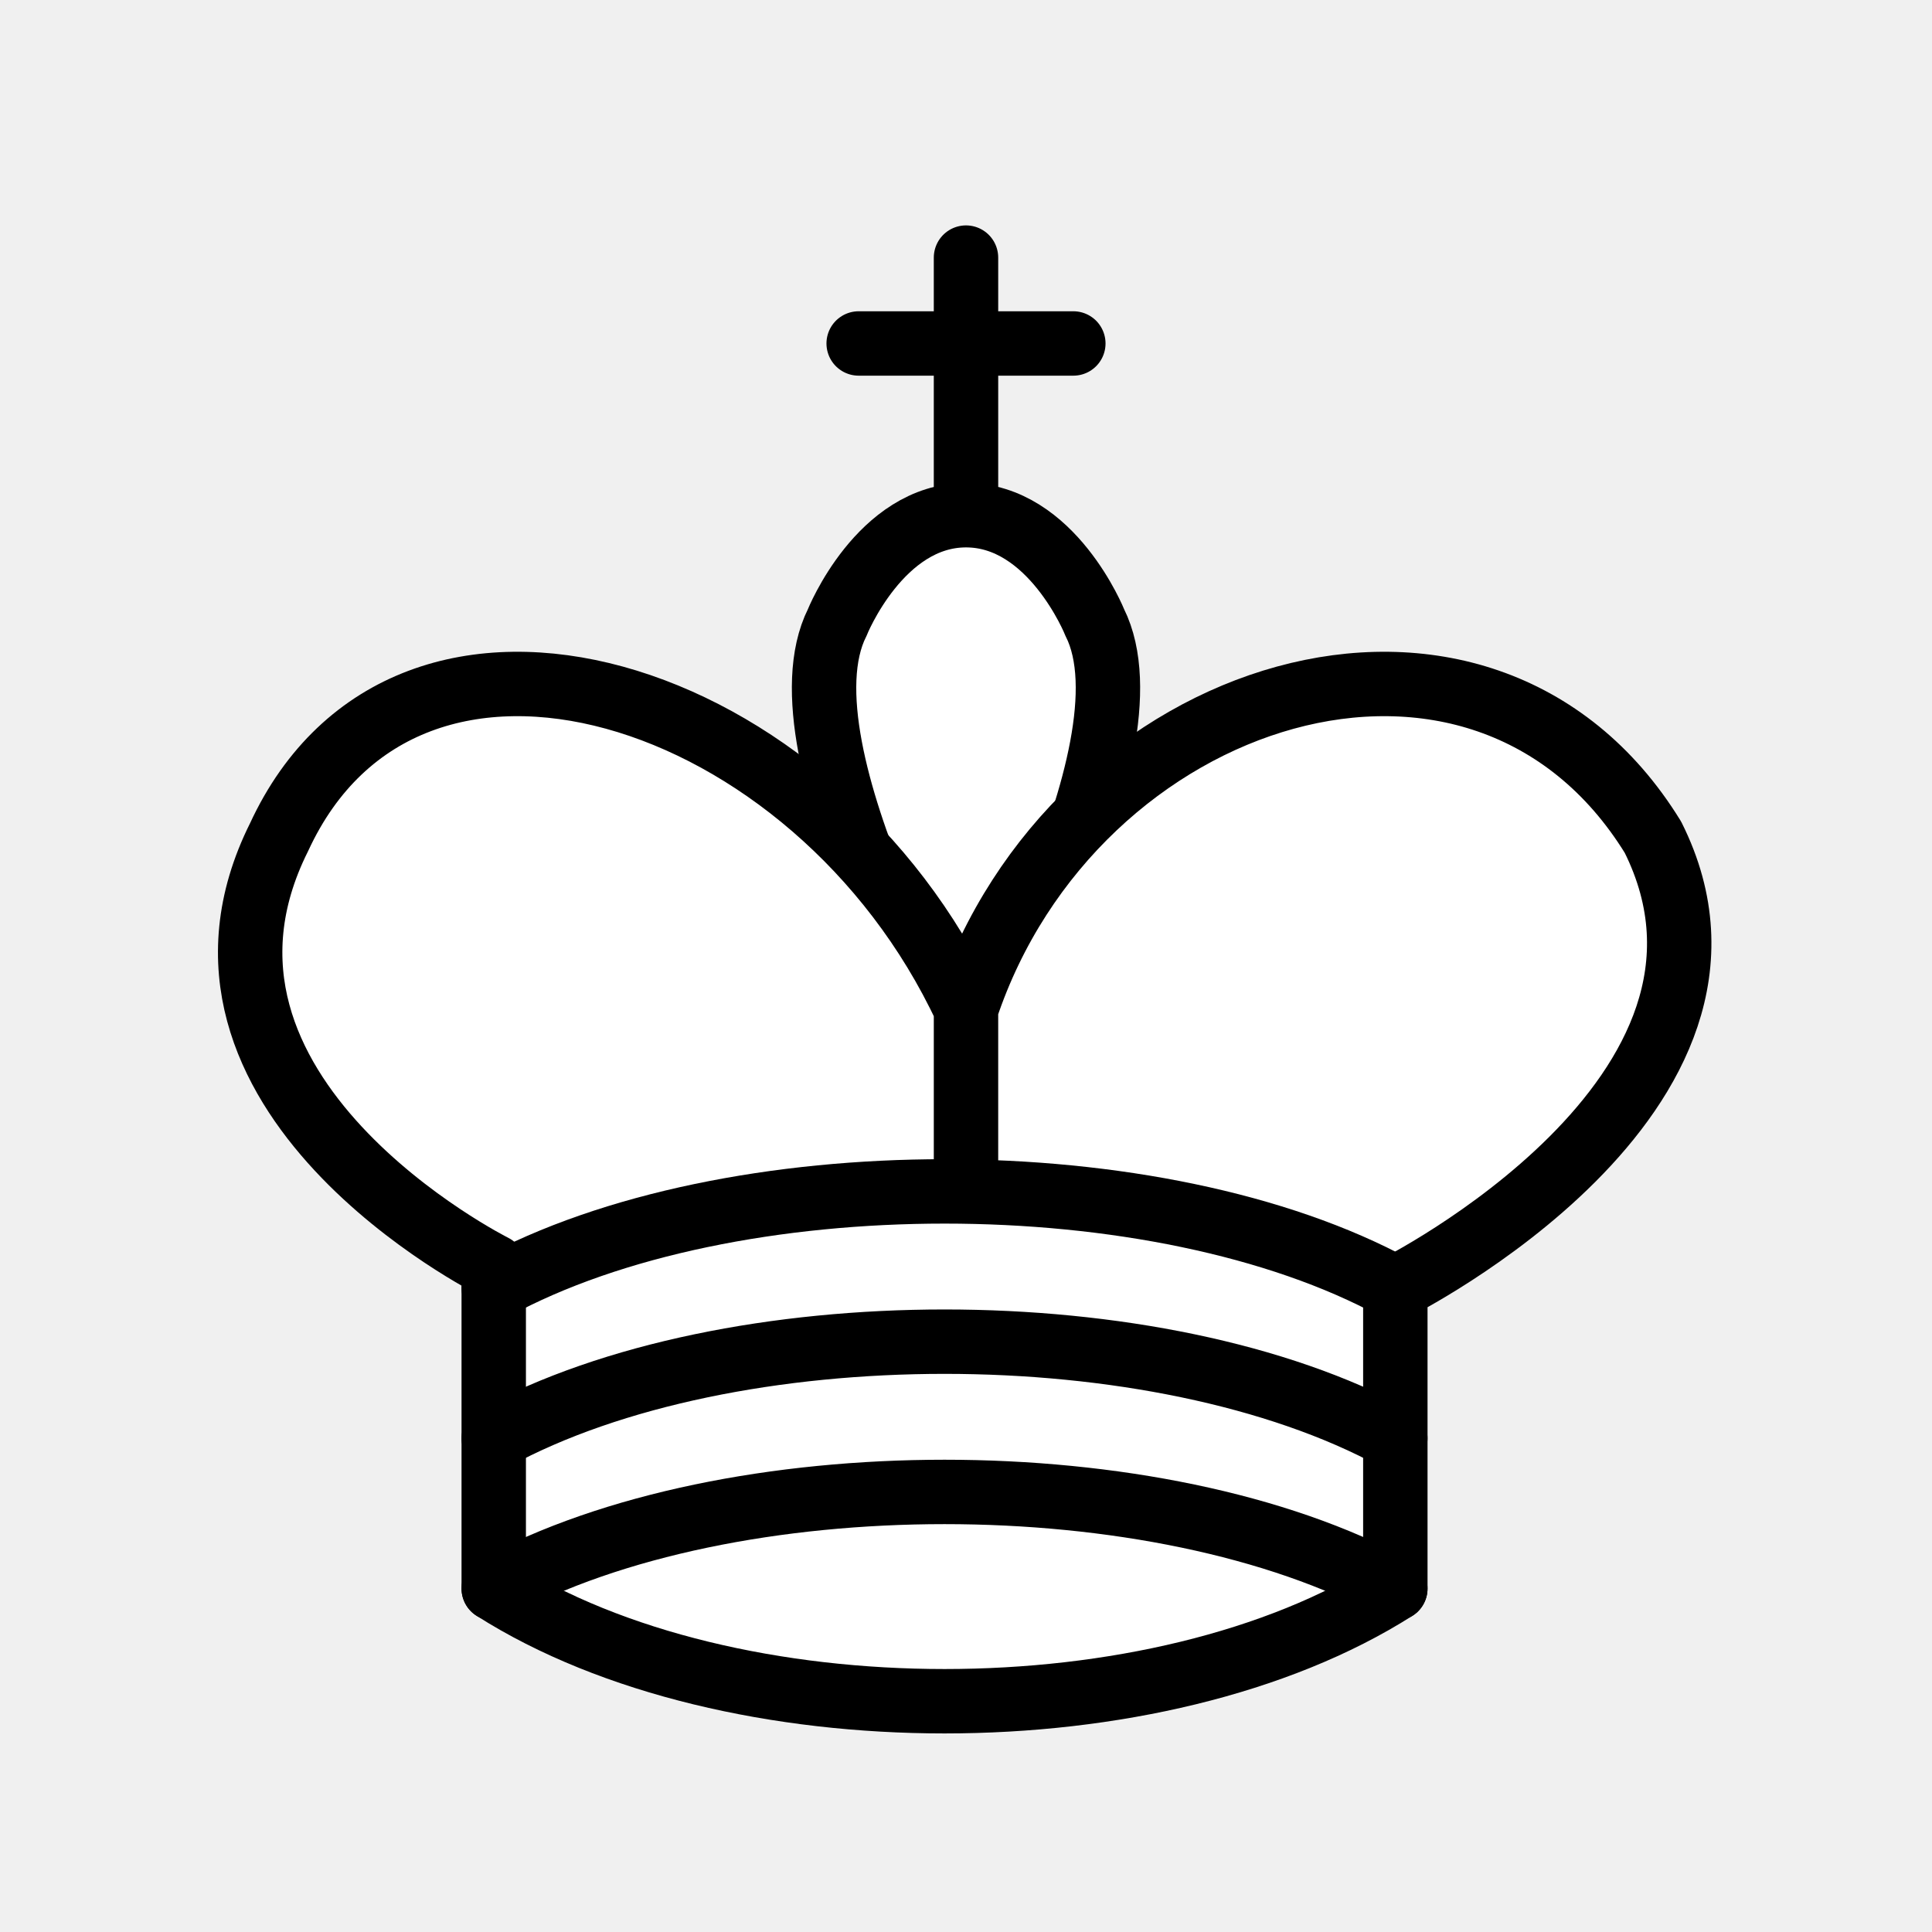
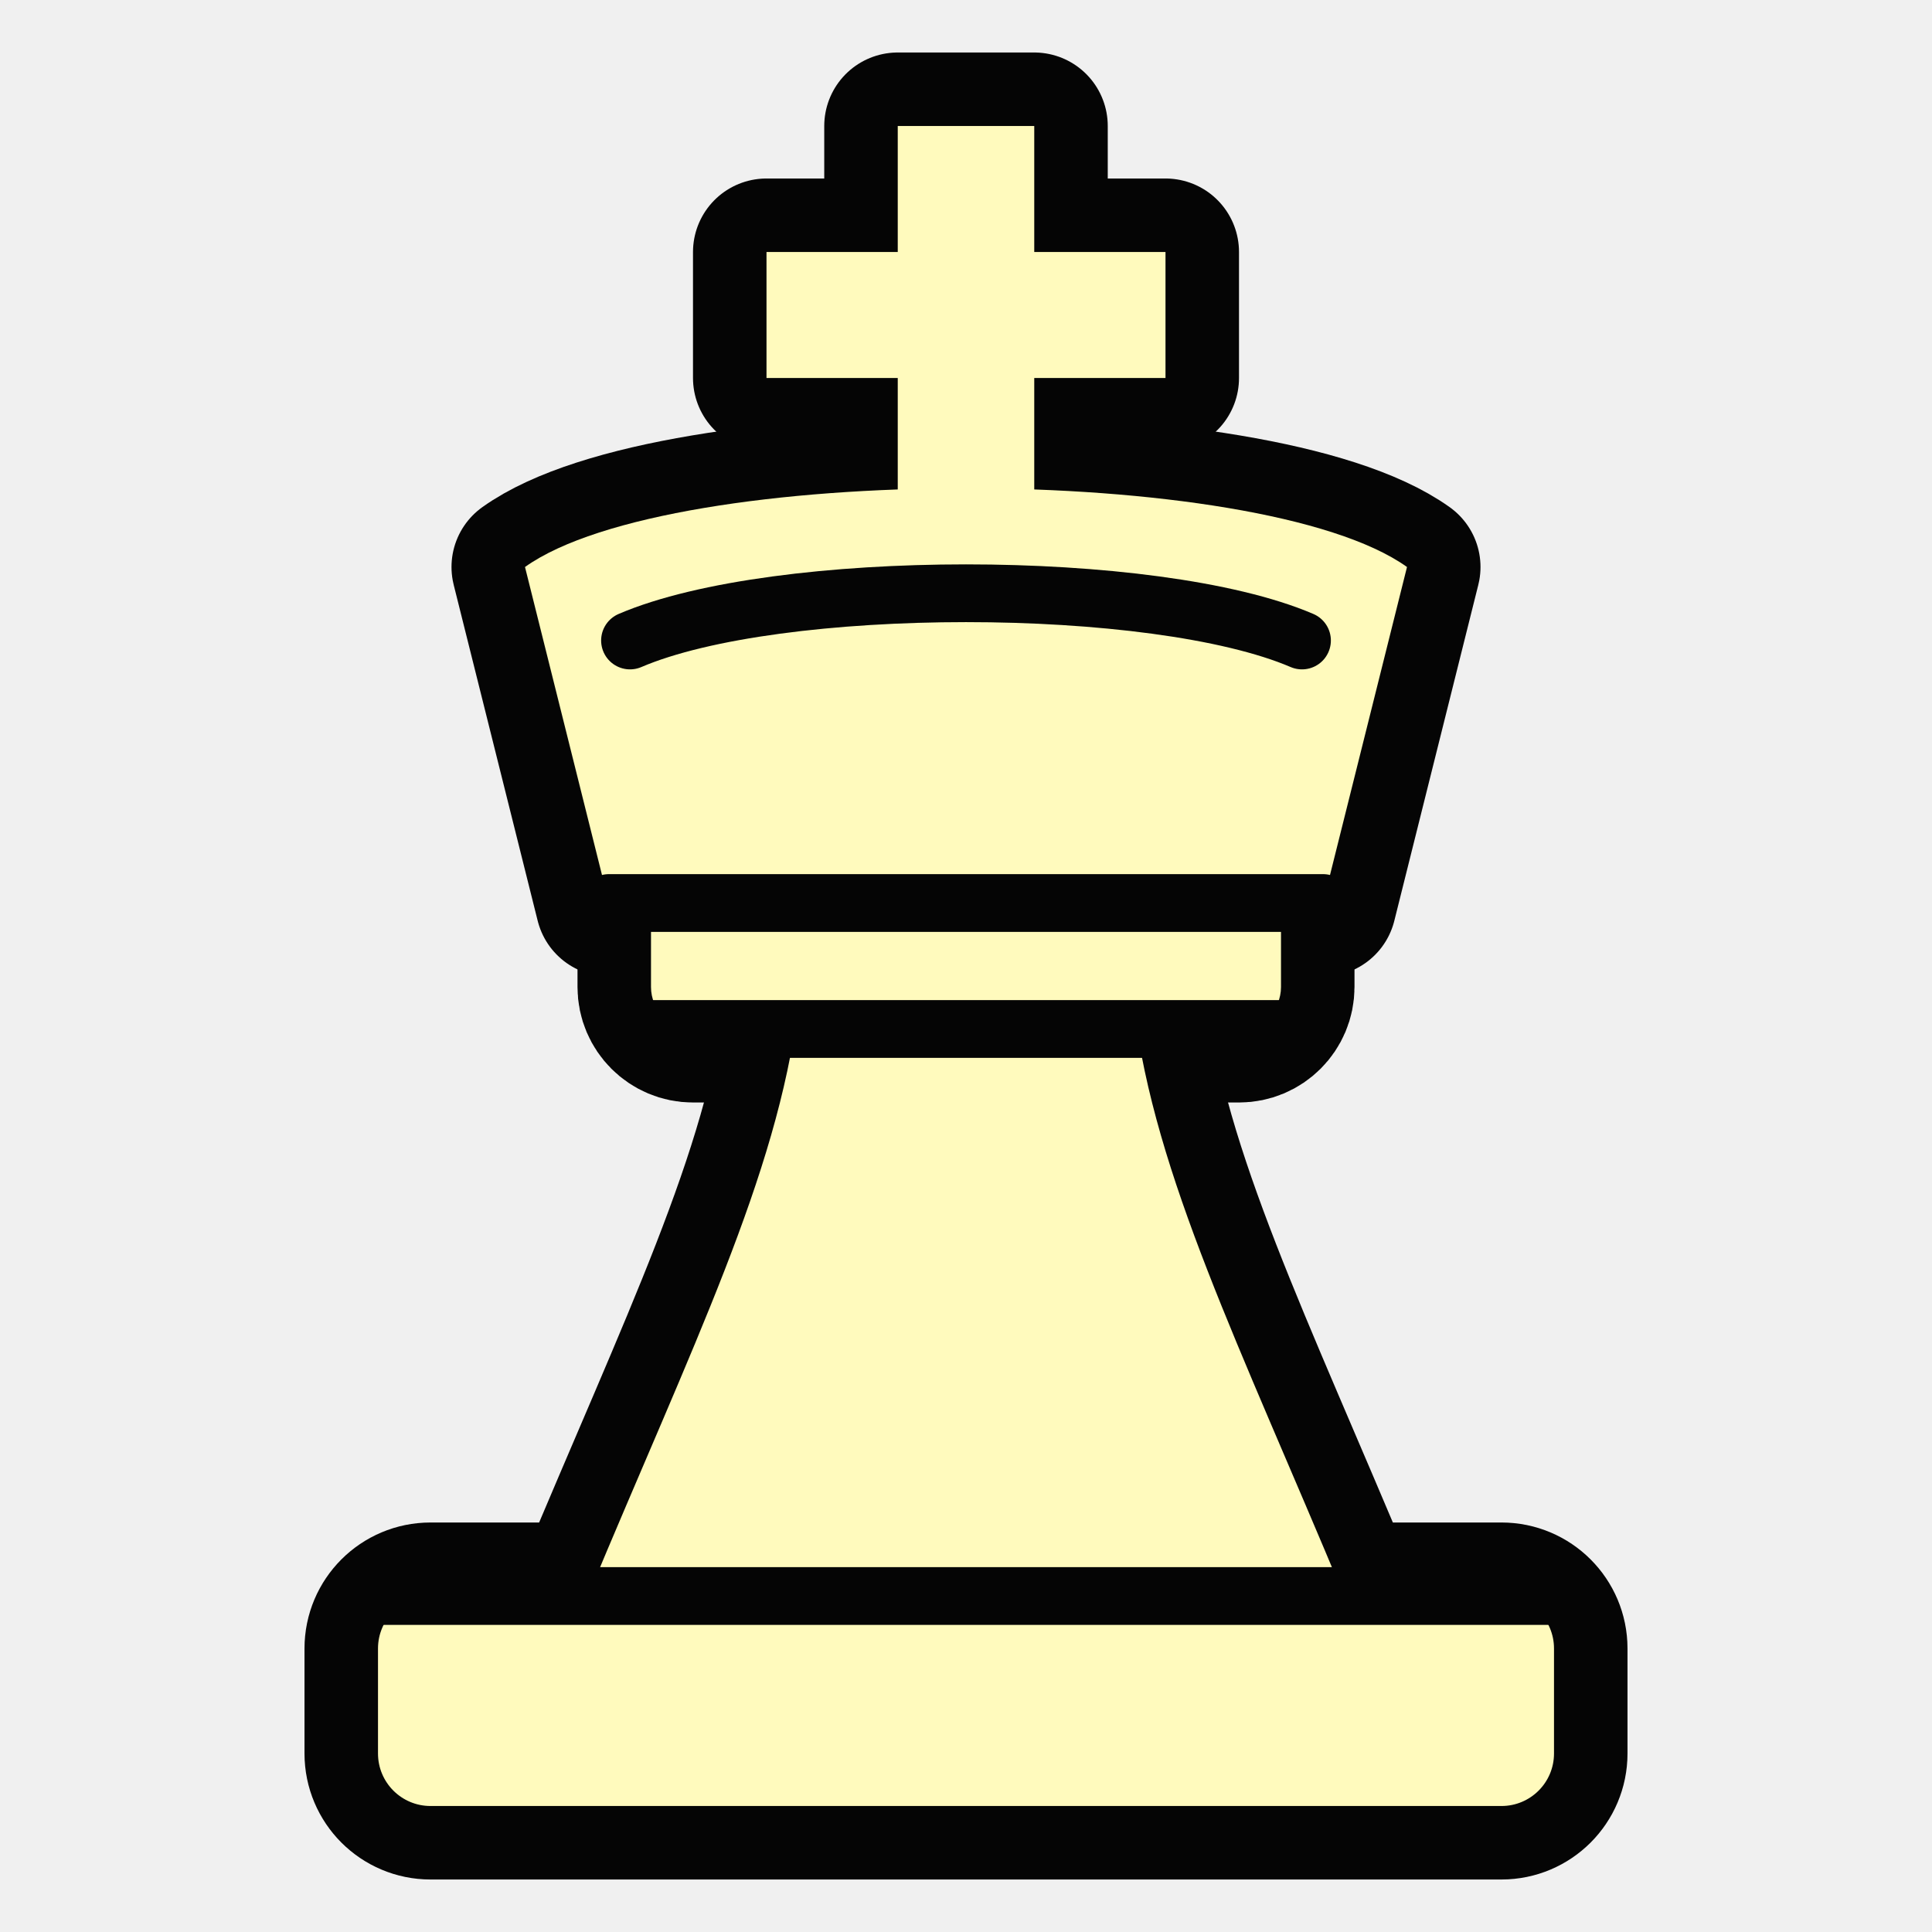
- <svg xmlns="http://www.w3.org/2000/svg" style="color-scheme:light only" viewBox="0 0 45 45">
-   <g fill="none" fill-rule="evenodd" stroke="#000" stroke-linecap="round" stroke-linejoin="round" stroke-width="1.5">
-     <path stroke-linejoin="miter" d="M22.5 11.63V6M20 8h5" />
-     <path fill="#fff" stroke-linecap="butt" stroke-linejoin="miter" d="M22.5 25s4.5-7.5 3-10.5c0 0-1-2.5-3-2.5s-3 2.5-3 2.5c-1.5 3 3 10.5 3 10.5" />
-     <path fill="#fff" d="M11.5 37c5.5 3.5 15.5 3.5 21 0v-7s9-4.5 6-10.5c-4-6.5-13.5-3.5-16 4V27v-3.5c-3.5-7.5-13-10.5-16-4-3 6 5 10 5 10z" />
-     <path d="M11.5 30c5.5-3 15.5-3 21 0m-21 3.5c5.5-3 15.5-3 21 0m-21 3.5c5.5-3 15.5-3 21 0" />
+ <svg xmlns="http://www.w3.org/2000/svg" viewBox="4 2 92 92">
+   <g fill="#050505" stroke="#050505" stroke-width="7.0" stroke-linejoin="round">
+     <rect x="22" y="78" width="56" height="10" rx="2.5" />
+     <path d="M32 78 C37 66 41 58 42 50 H58 C59 58 63 66 68 78 Z" />
+     <rect x="35" y="44" width="30" height="7" rx="2" />
+     <path d="M33 45 L29 29 C36 24 64 24 71 29 L67 45 Z" />
+     <path d="M46.75 27 V20 H40.5 V14 H46.75 V8 H53.25 V14 H59.5 V20 H53.25 V27 Z" />
+   </g>
+   <g fill="#fffabd">
+     <rect x="22" y="78" width="56" height="10" rx="2.5" />
+     <path d="M32 78 C37 66 41 58 42 50 H58 C59 58 63 66 68 78 Z" />
+     <rect x="35" y="44" width="30" height="7" rx="2" />
+     <path d="M33 45 L29 29 C36 24 64 24 71 29 L67 45 Z" />
+     <path d="M46.75 27 V20 H40.5 V14 H46.75 V8 H53.25 V14 H59.5 V20 H53.25 V27 Z" />
+   </g>
+   <g fill="none" stroke="#050505" stroke-width="2.75" stroke-linecap="round">
+     <path d="M22 78 H78" />
+     <path d="M35 51 H65" />
+     <path d="M33 45 H67" />
+     <path d="M34 32.5 C41 29.5 59 29.5 66 32.5" />
  </g>
</svg>
